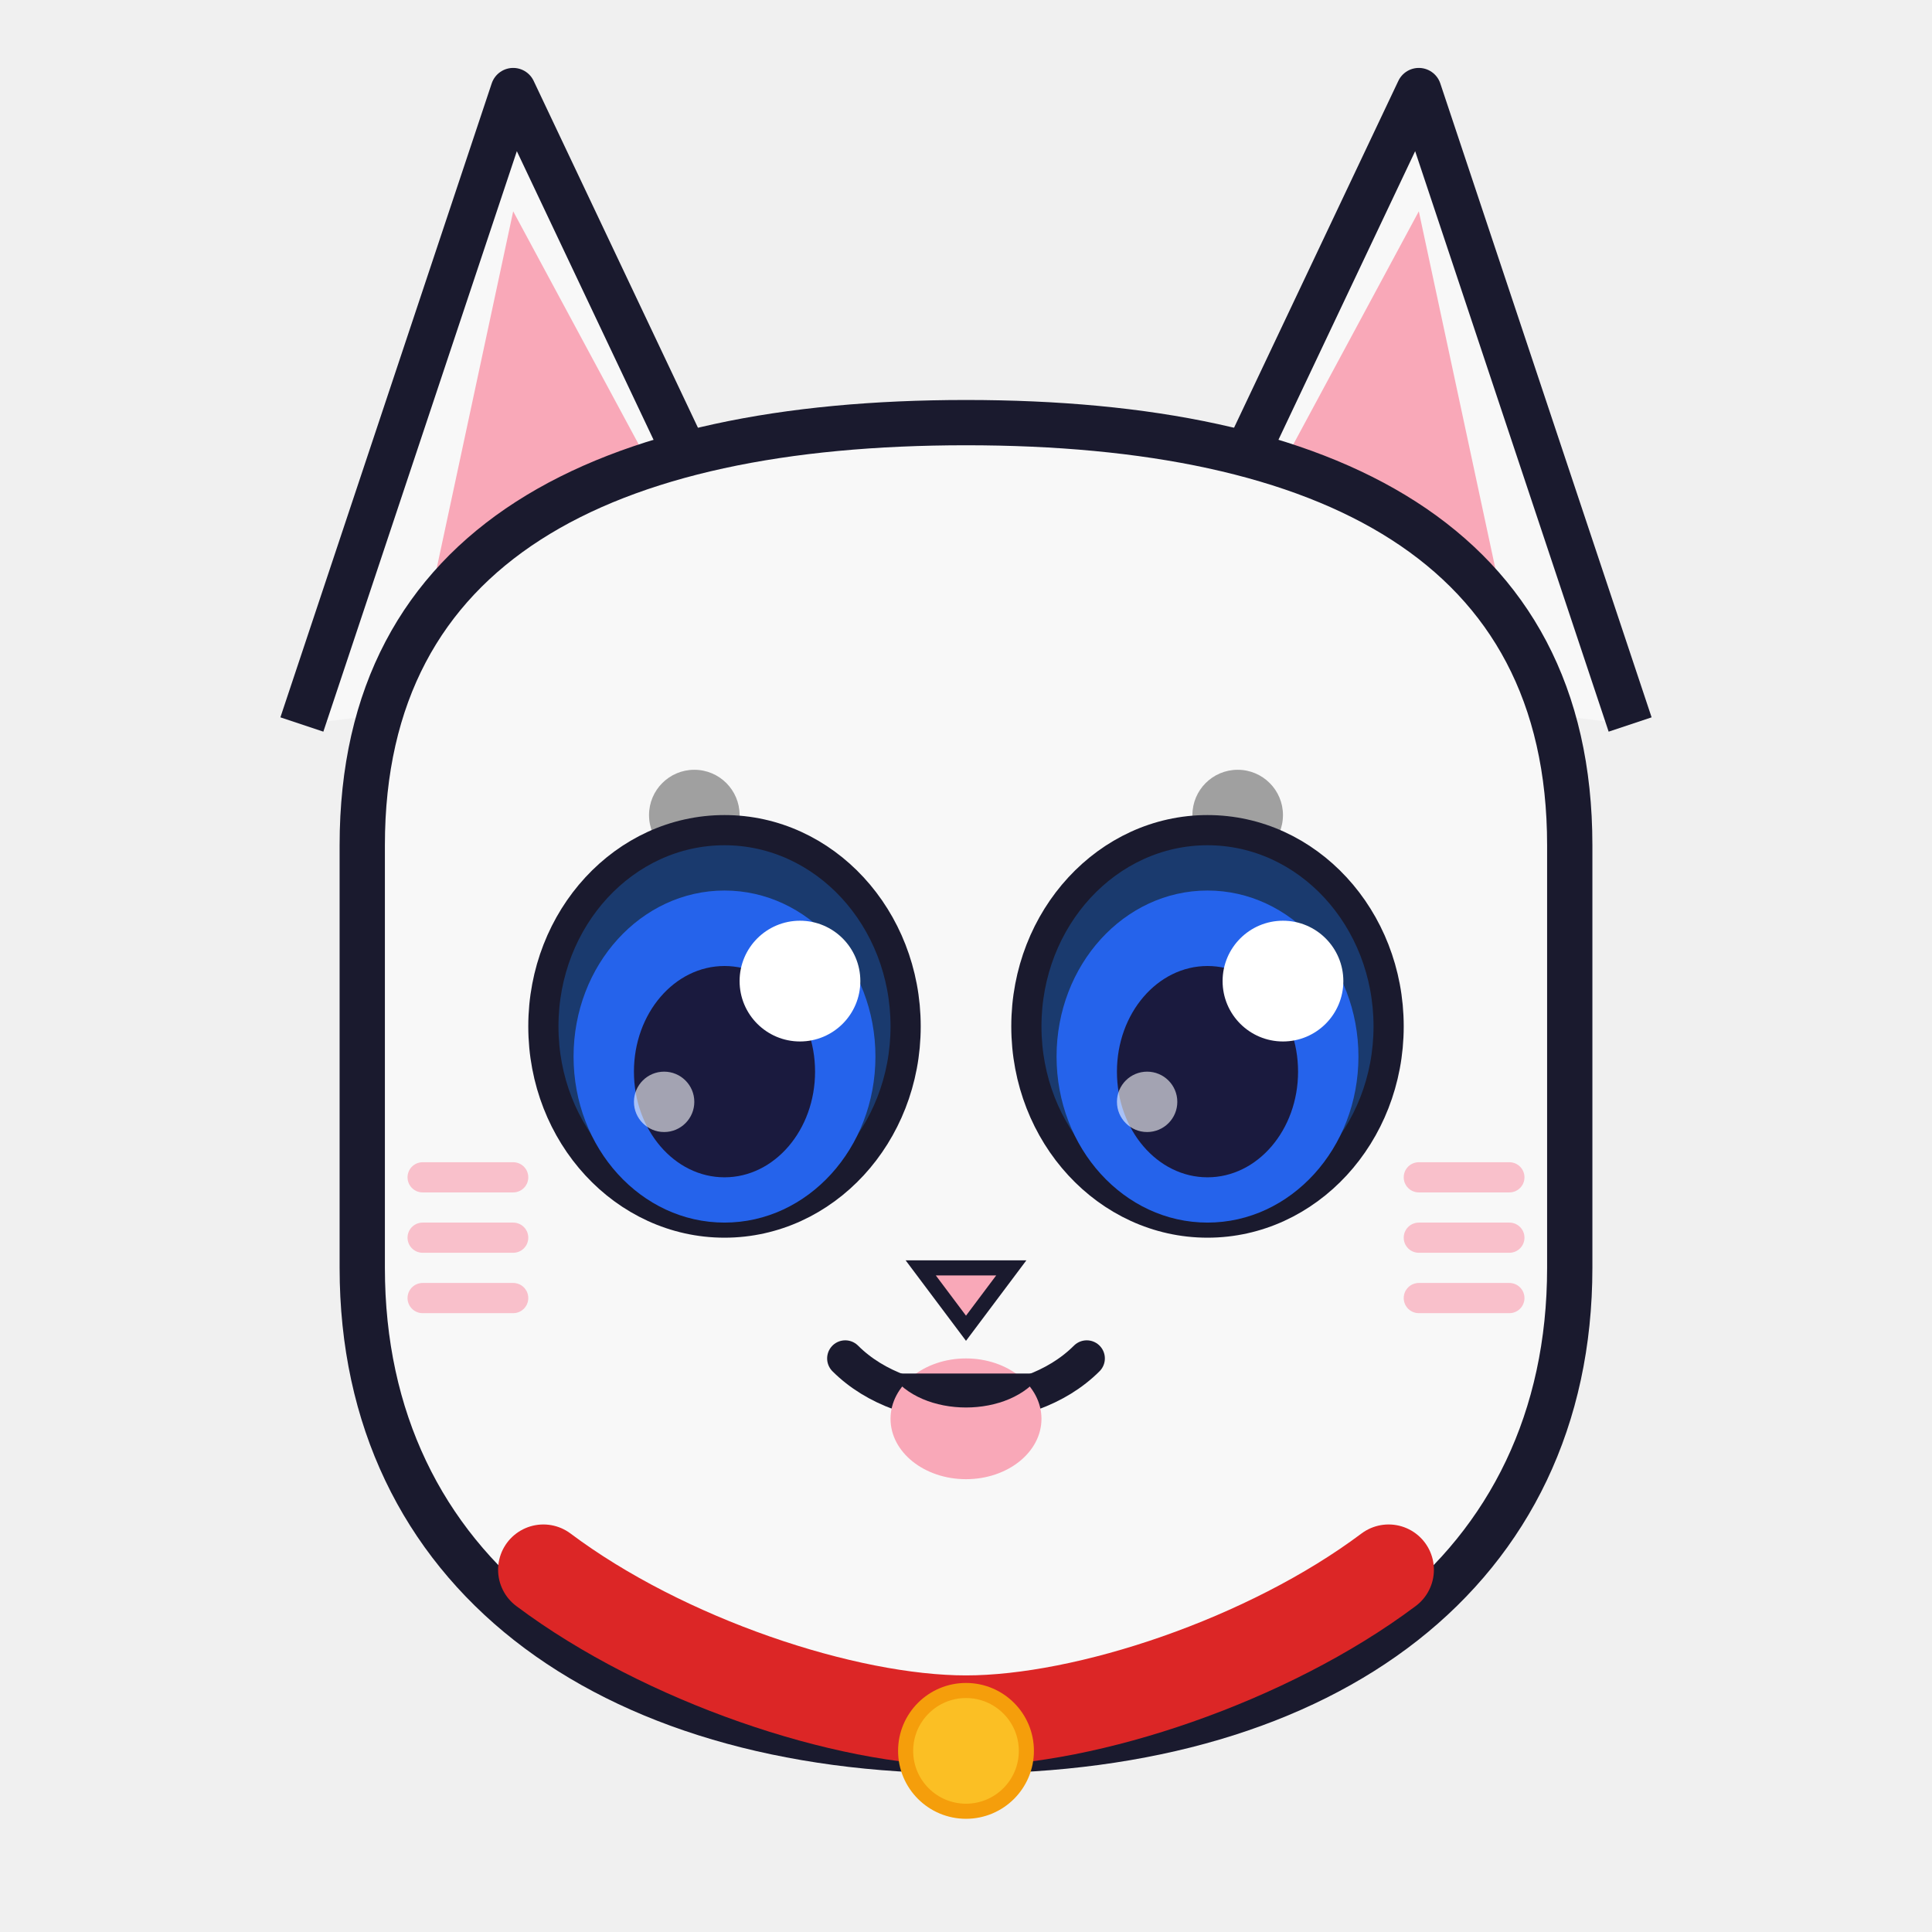
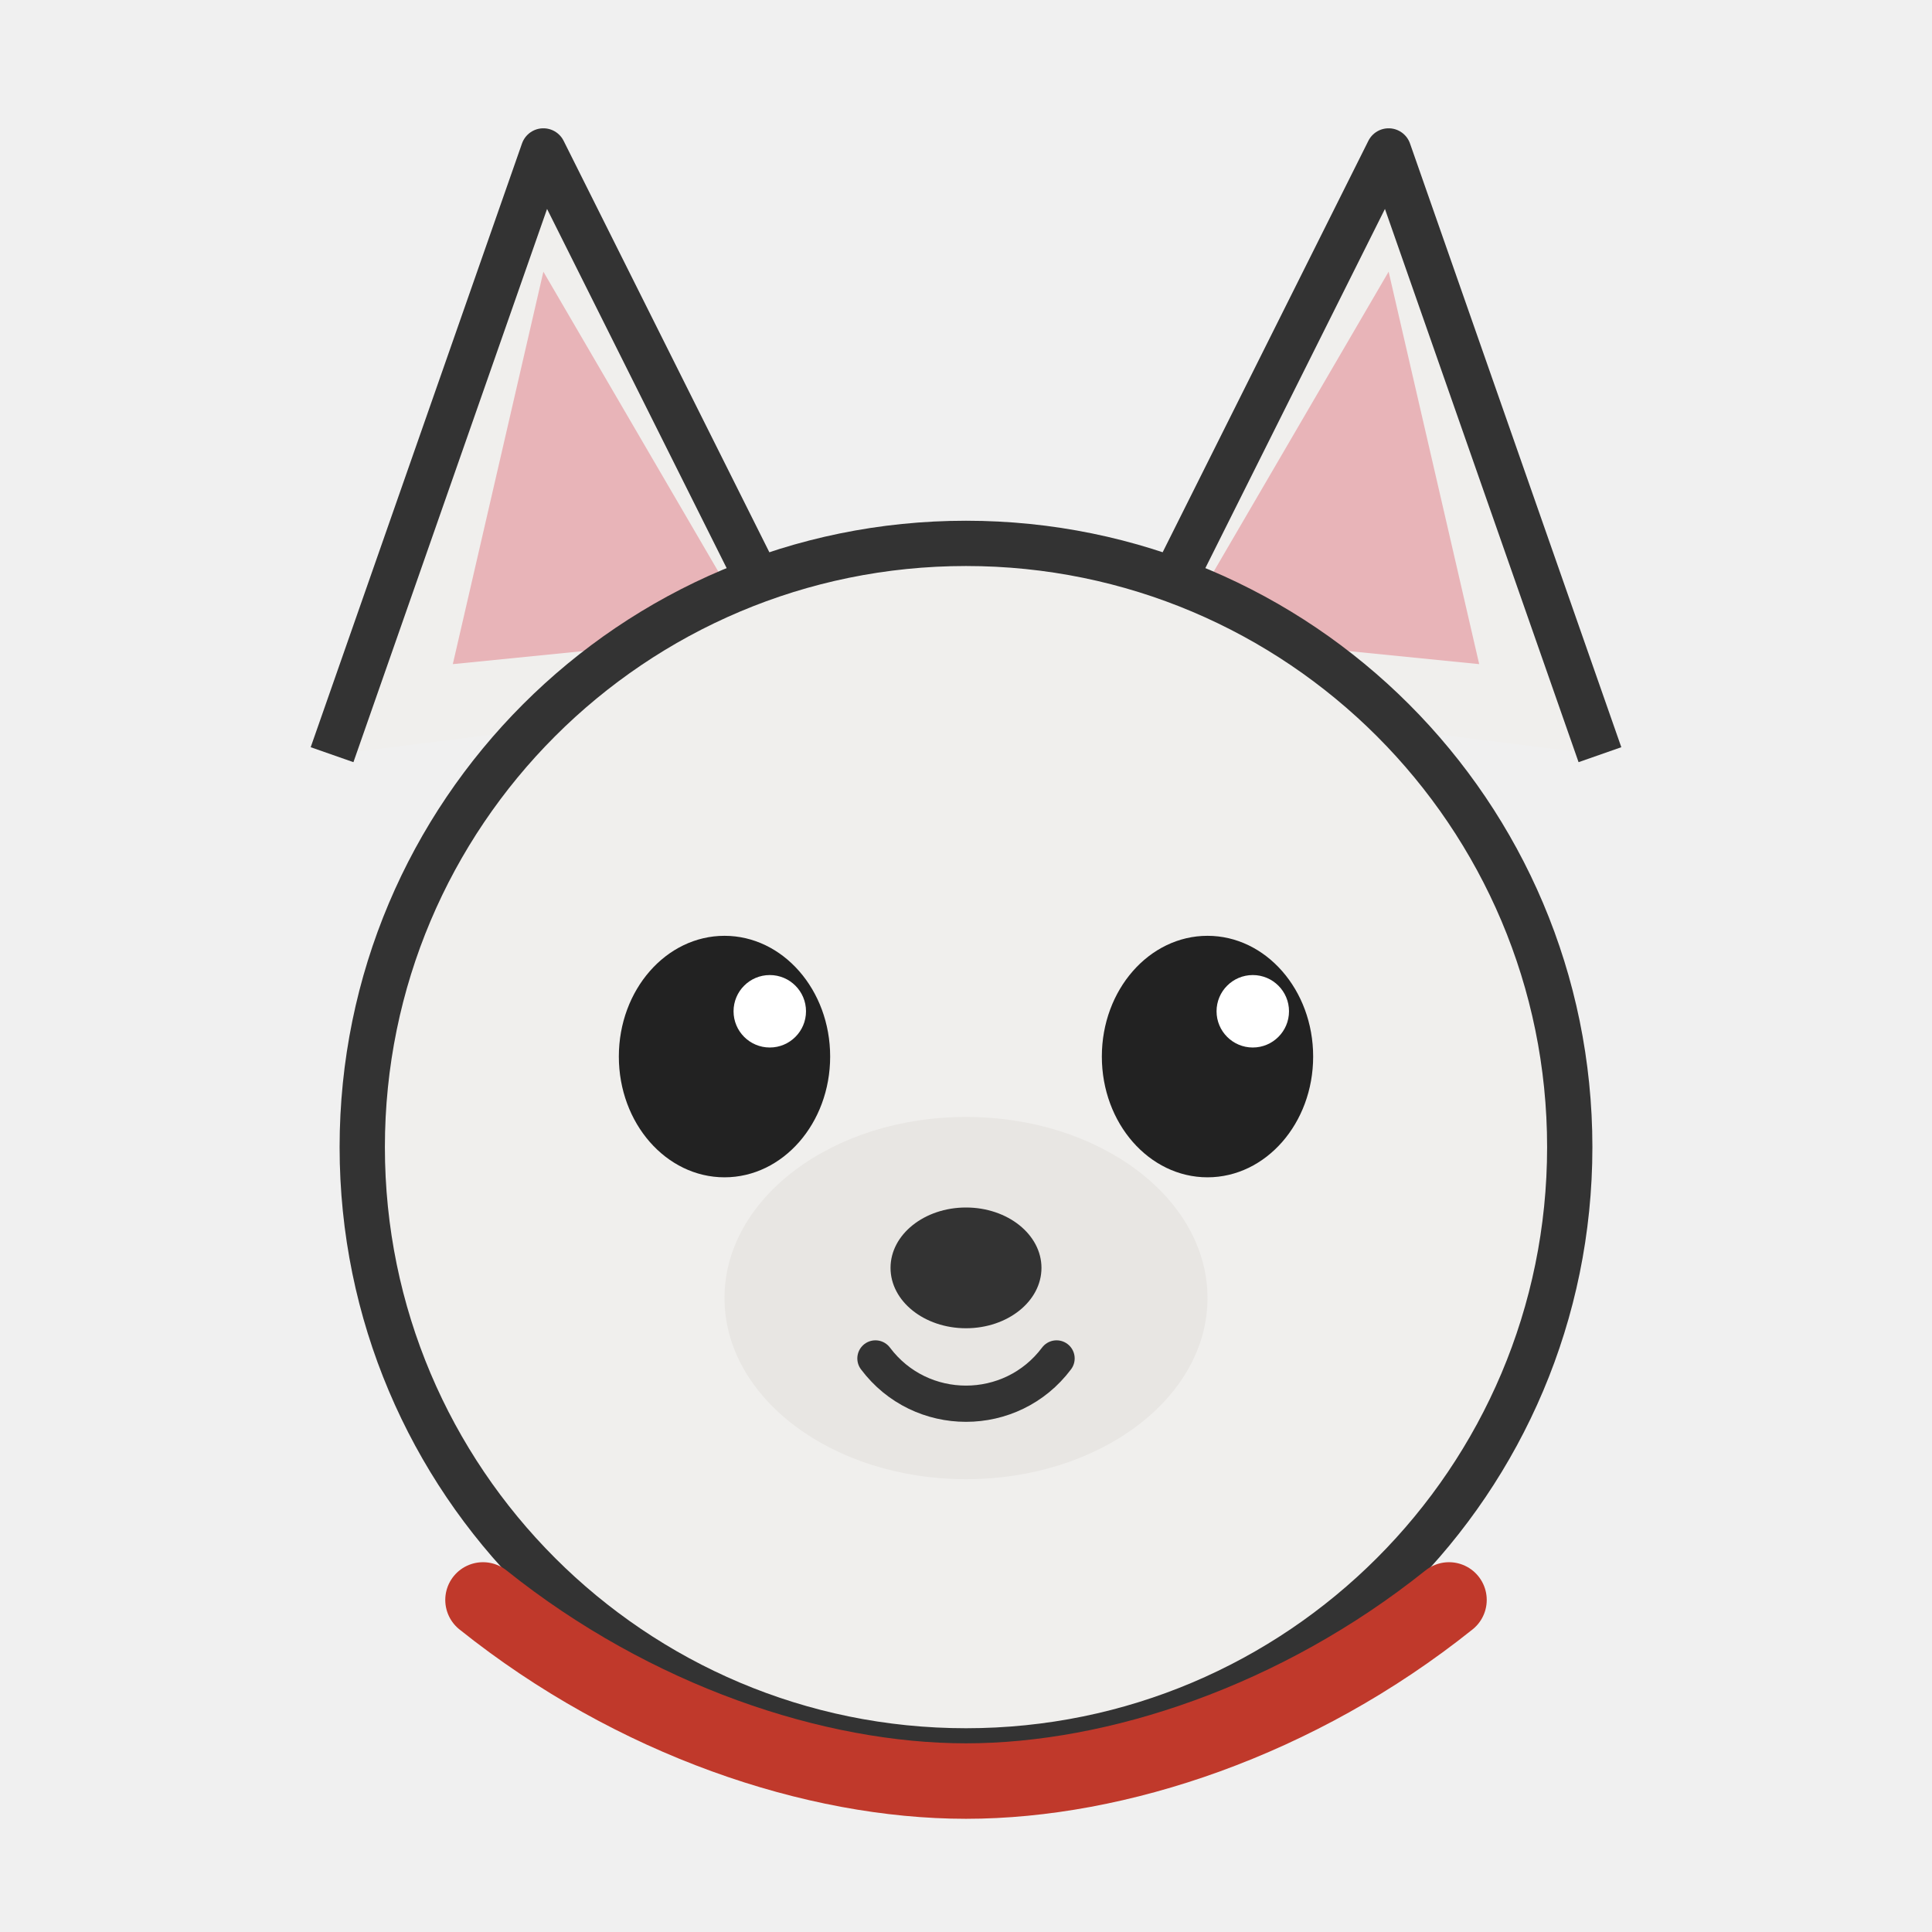
<svg xmlns="http://www.w3.org/2000/svg" viewBox="0 0 64 64" fill="none">
-   <path d="M10 24L17 3L26 22" fill="#f8f8f8" stroke="#1a1a2e" stroke-width="1.5" stroke-linejoin="round" />
-   <path d="M14 21L17 7L24 20" fill="#f9a8b8" />
-   <path d="M54 24L47 3L38 22" fill="#f8f8f8" stroke="#1a1a2e" stroke-width="1.5" stroke-linejoin="round" />
-   <path d="M50 21L47 7L40 20" fill="#f9a8b8" />
-   <path d="M12 28C12 18 20 14 32 14C44 14 52 18 52 28L52 42C52 52 44 58 32 58C20 58 12 52 12 42Z" fill="#f8f8f8" stroke="#1a1a2e" stroke-width="1.5" />
-   <circle cx="23" cy="27" r="1.5" fill="#a0a0a0" />
-   <circle cx="41" cy="27" r="1.5" fill="#a0a0a0" />
-   <ellipse cx="24" cy="34" rx="6" ry="6.5" fill="#1a3a6e" stroke="#1a1a2e" stroke-width="1" />
-   <ellipse cx="24" cy="35" rx="5" ry="5.5" fill="#2563eb" />
-   <ellipse cx="24" cy="35.5" rx="3" ry="3.5" fill="#1a1a3e" />
-   <circle cx="26.5" cy="32.5" r="2" fill="white" />
-   <circle cx="22" cy="36.5" r="1" fill="white" opacity="0.6" />
-   <ellipse cx="40" cy="34" rx="6" ry="6.5" fill="#1a3a6e" stroke="#1a1a2e" stroke-width="1" />
-   <ellipse cx="40" cy="35" rx="5" ry="5.5" fill="#2563eb" />
-   <ellipse cx="40" cy="35.5" rx="3" ry="3.5" fill="#1a1a3e" />
-   <circle cx="42.5" cy="32.5" r="2" fill="white" />
-   <circle cx="38" cy="36.5" r="1" fill="white" opacity="0.6" />
-   <path d="M30.5 42L32 44L33.5 42Z" fill="#f9a8b8" stroke="#1a1a2e" stroke-width="0.5" />
-   <path d="M28 45C30 47 34 47 36 45" stroke="#1a1a2e" stroke-width="1.2" stroke-linecap="round" fill="none" />
-   <ellipse cx="32" cy="47" rx="2.5" ry="2" fill="#f9a8b8" />
-   <path d="M29.5 45.5C30.5 47 33.5 47 34.5 45.5" fill="#1a1a2e" />
-   <g stroke="#f9a8b8" stroke-width="1" stroke-linecap="round" opacity="0.7">
-     <line x1="14" y1="39" x2="17" y2="39" />
-     <line x1="14" y1="41" x2="17" y2="41" />
-     <line x1="14" y1="43" x2="17" y2="43" />
-     <line x1="47" y1="39" x2="50" y2="39" />
-     <line x1="47" y1="41" x2="50" y2="41" />
-     <line x1="47" y1="43" x2="50" y2="43" />
-   </g>
-   <path d="M18 52C22 55 28 57 32 57C36 57 42 55 46 52" stroke="#dc2626" stroke-width="3" stroke-linecap="round" fill="none" />
-   <circle cx="32" cy="58" r="2" fill="#fbbf24" stroke="#f59e0b" stroke-width="0.5" />
+   <path d="M11 25L18 5L27 23" fill="#f0efed" stroke="#333" stroke-width="1.5" stroke-linejoin="round" />
+   <path d="M53 25L46 5L37 23" fill="#f0efed" stroke="#333" stroke-width="1.5" stroke-linejoin="round" />
+   <path d="M15 22L18 9L25 21" fill="#e8b4b8" />
+   <path d="M49 22L46 9L39 21" fill="#e8b4b8" />
+   <circle cx="32" cy="38" r="20" fill="#f0efed" stroke="#333" stroke-width="1.5" />
+   <ellipse cx="32" cy="43" rx="8" ry="6" fill="#e8e6e3" />
+   <ellipse cx="24" cy="35" rx="3.5" ry="4" fill="#222" />
+   <ellipse cx="40" cy="35" rx="3.5" ry="4" fill="#222" />
+   <circle cx="25.5" cy="33.5" r="1.2" fill="white" />
+   <circle cx="41.5" cy="33.5" r="1.2" fill="white" />
+   <ellipse cx="32" cy="42" rx="2.5" ry="2" fill="#333" />
+   <path d="M29 45C30.5 47 33.5 47 35 45" stroke="#333" stroke-width="1.2" stroke-linecap="round" fill="none" />
+   <path d="M16 53C21 57 27 59 32 59C37 59 43 57 48 53" stroke="#c0392b" stroke-width="2.5" stroke-linecap="round" fill="none" />
</svg>
